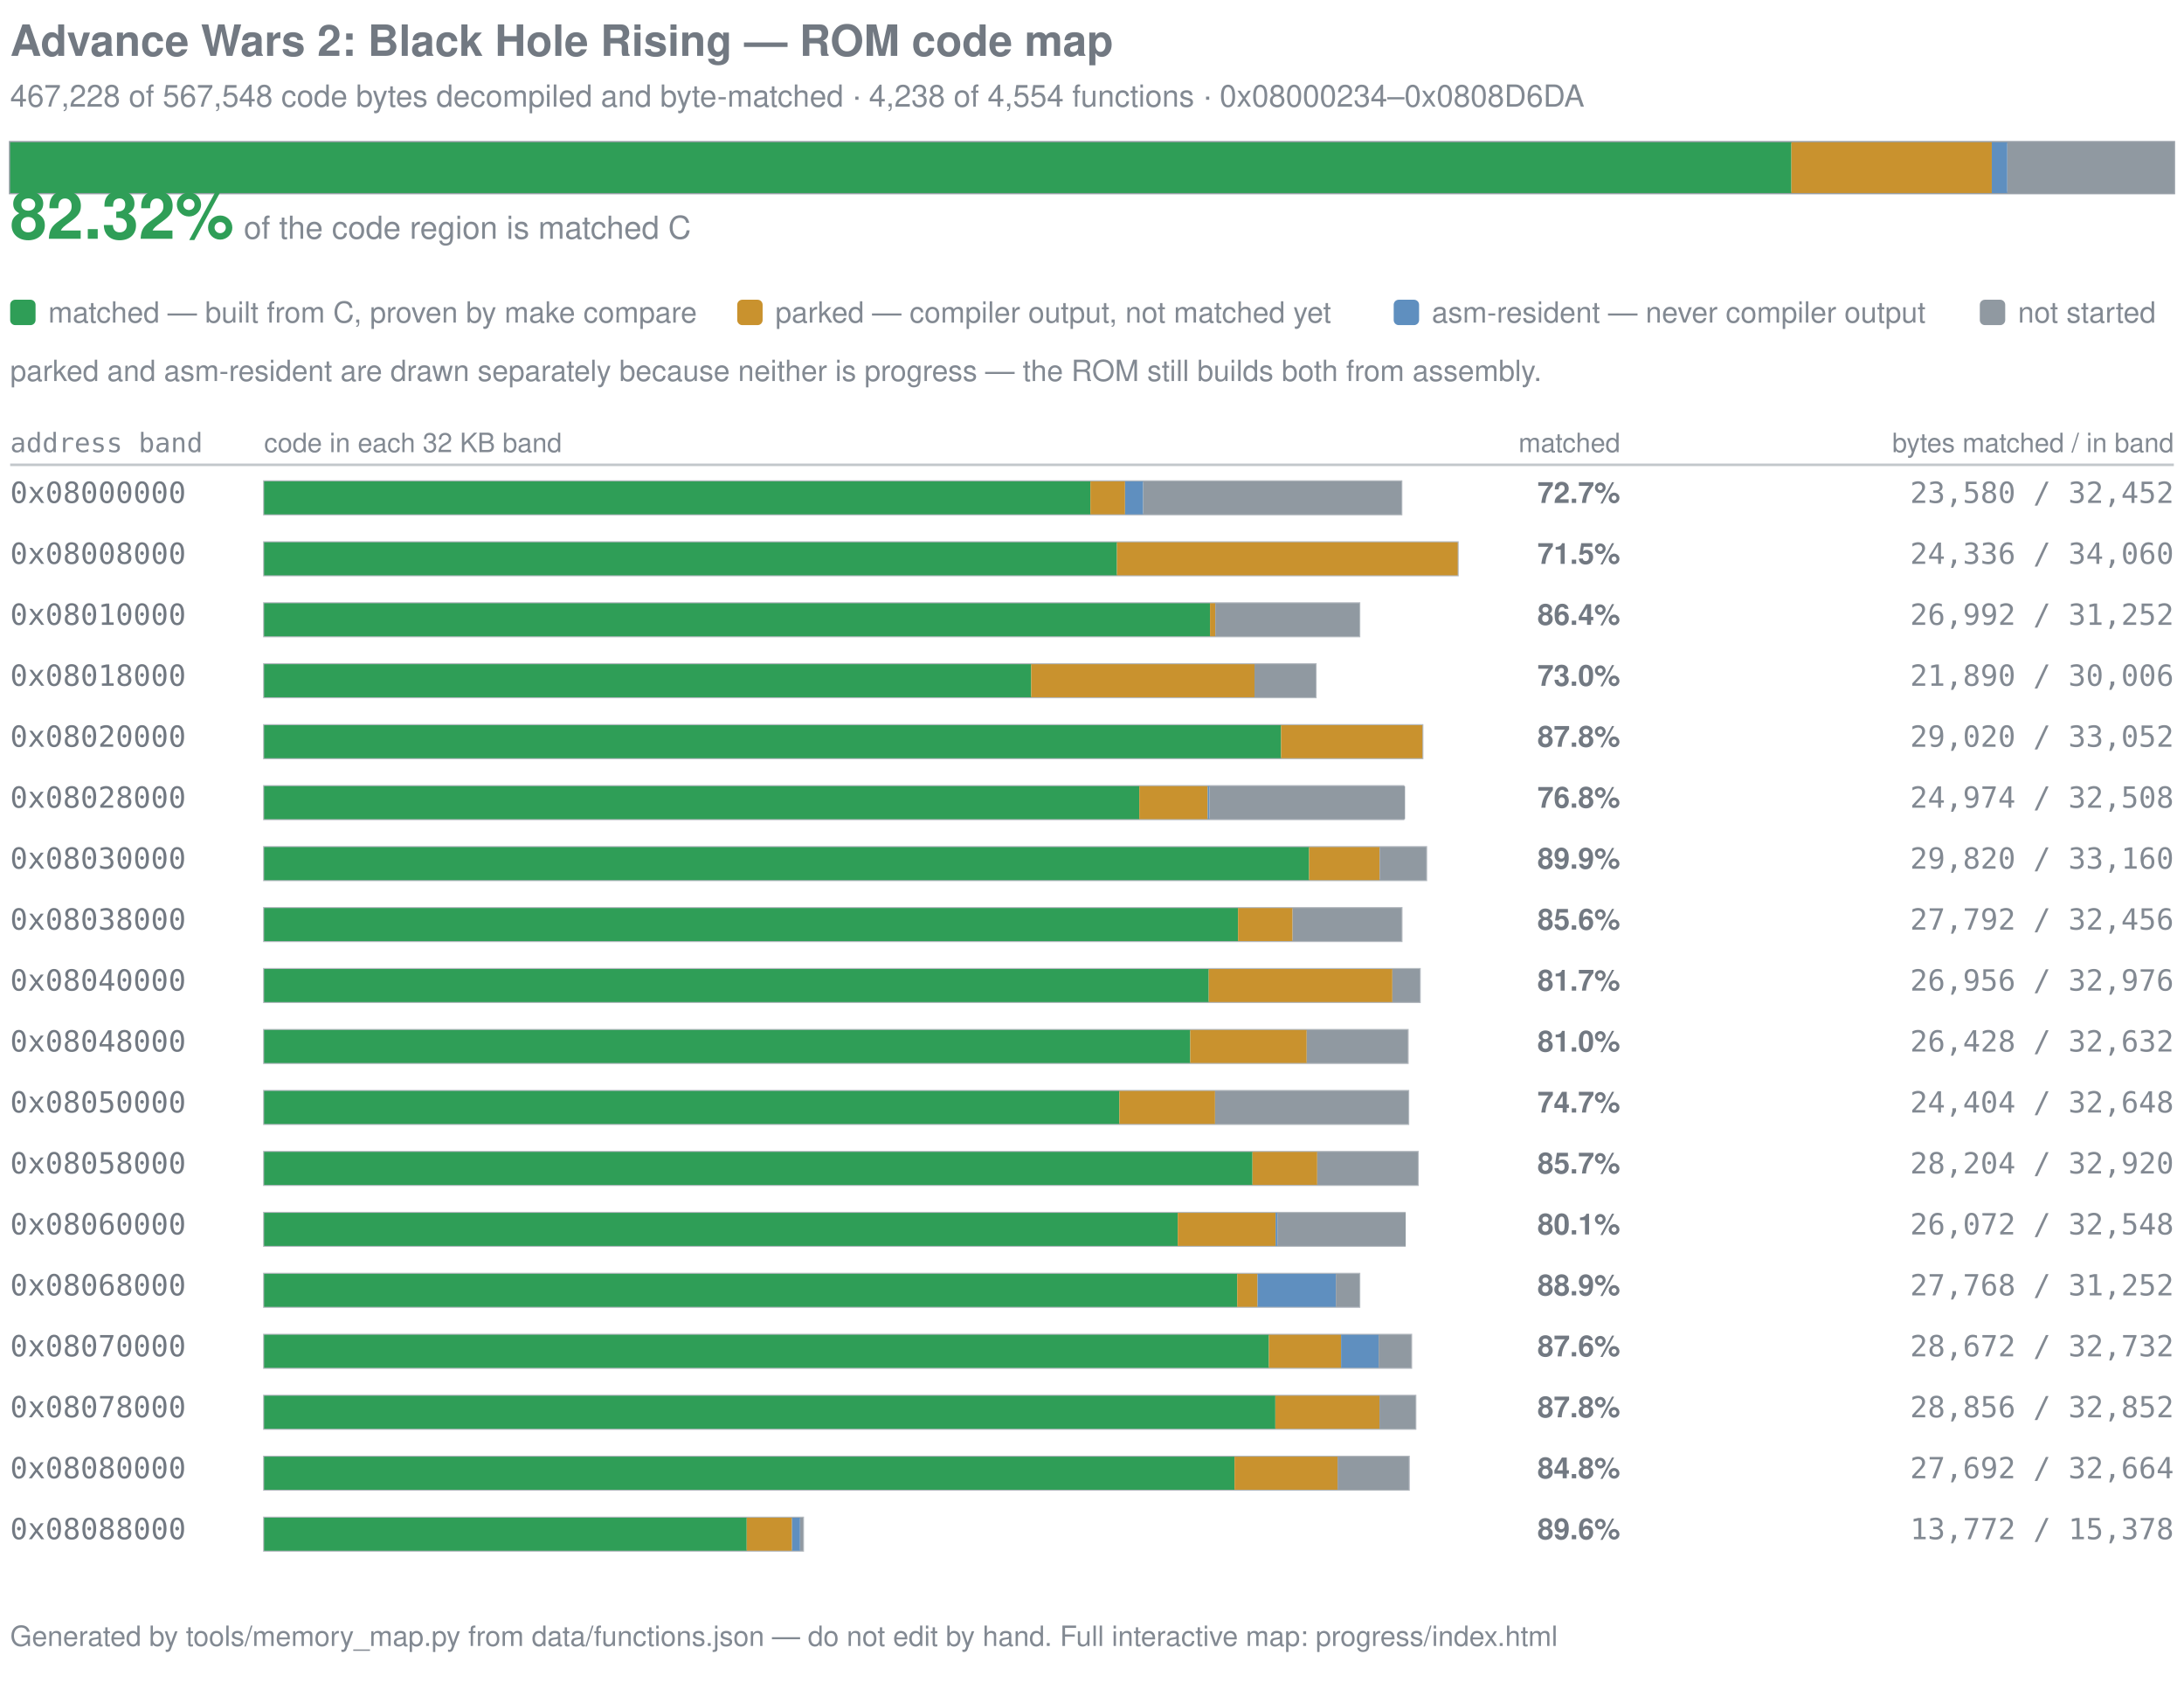
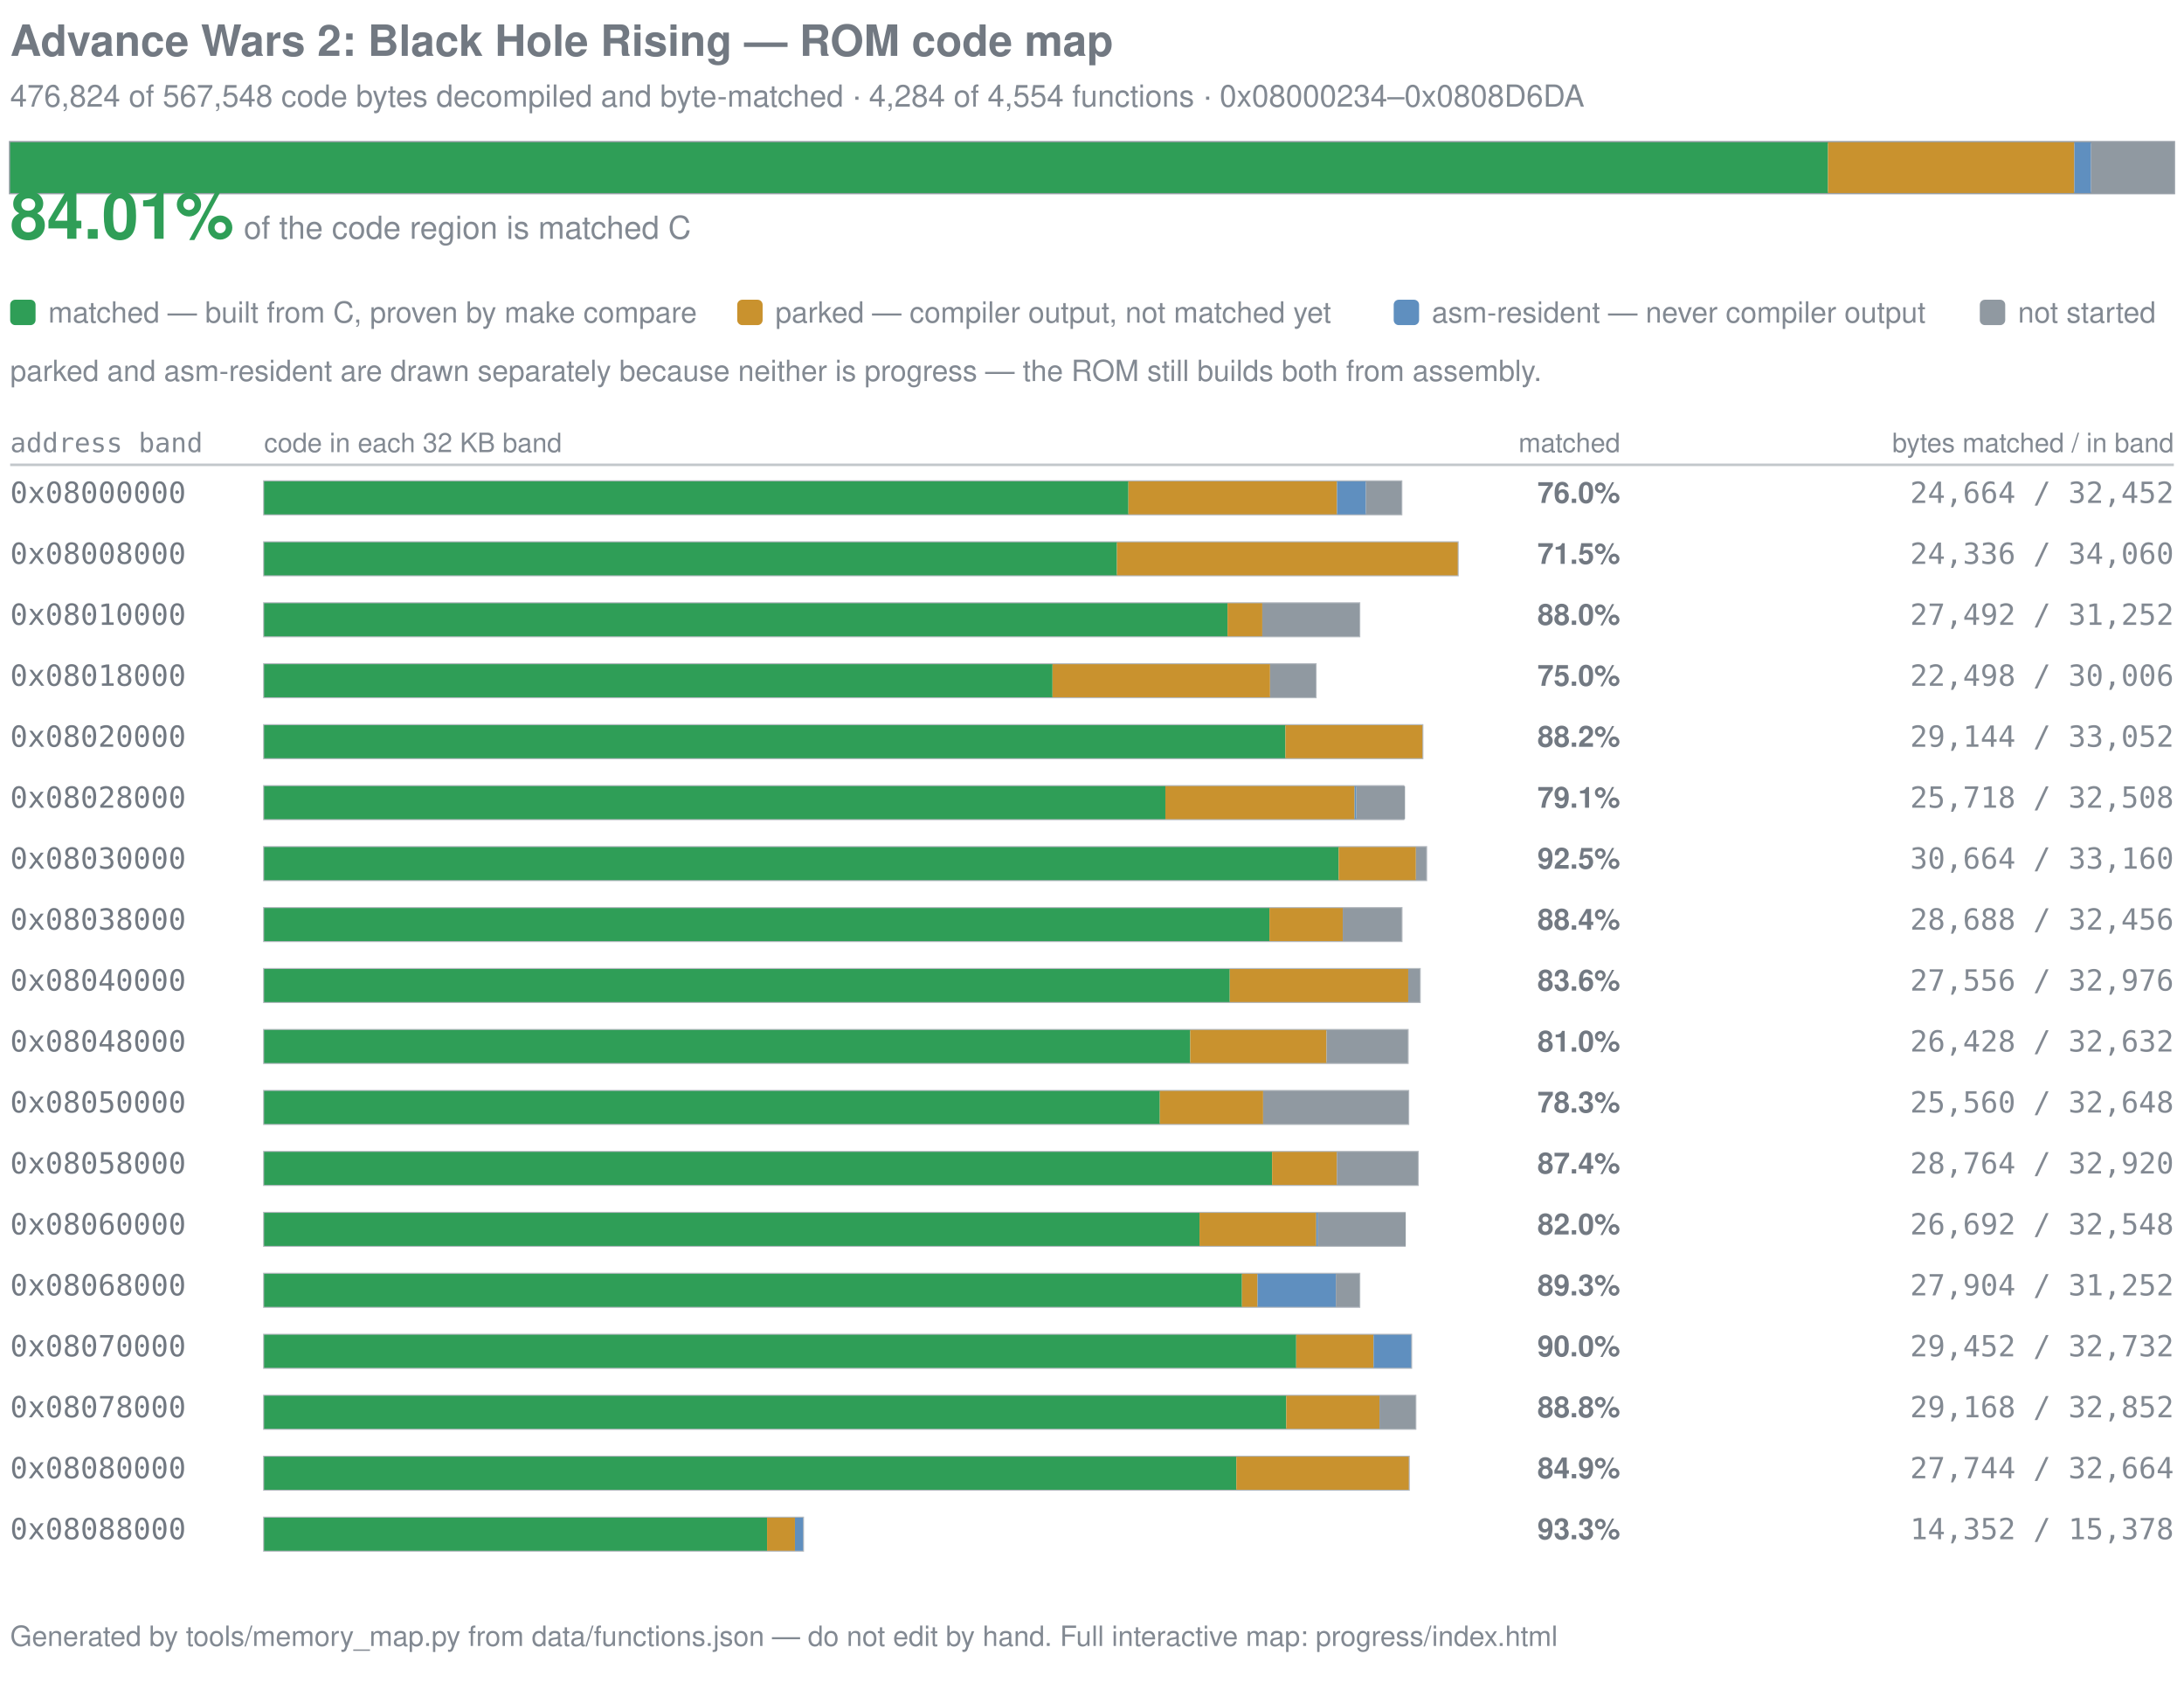
- <svg xmlns="http://www.w3.org/2000/svg" width="860" height="662" viewBox="0 0 860 662" role="img" aria-label="Advance Wars 2: Black Hole Rising decompilation progress by ROM address: 82.32% of code bytes matched">
+ <svg xmlns="http://www.w3.org/2000/svg" width="860" height="662" viewBox="0 0 860 662" role="img" aria-label="Advance Wars 2: Black Hole Rising decompilation progress by ROM address: 84.01% of code bytes matched">
  <text x="4.0" y="22.0" font-family="-apple-system, BlinkMacSystemFont, Segoe UI, Helvetica, Arial, sans-serif" font-size="17" fill="#727982" font-weight="600">Advance Wars 2: Black Hole Rising — ROM code map</text>
-   <text x="4.0" y="42.0" font-family="-apple-system, BlinkMacSystemFont, Segoe UI, Helvetica, Arial, sans-serif" font-size="12" fill="#828992">467,228 of 567,548 code bytes decompiled and byte-matched  ·  4,238 of 4,554 functions  ·  0x08000234–0x0808D6DA</text>
+   <text x="4.0" y="42.0" font-family="-apple-system, BlinkMacSystemFont, Segoe UI, Helvetica, Arial, sans-serif" font-size="12" fill="#828992">476,824 of 567,548 code bytes decompiled and byte-matched  ·  4,284 of 4,554 functions  ·  0x08000234–0x0808D6DA</text>
  <rect x="4" y="56" width="852" height="20" fill="none" stroke="#9aa1a9" stroke-width="1" />
-   <rect x="4.00" y="56.0" width="701.40" height="20.0" fill="#2f9e57" />
-   <rect x="705.40" y="56.0" width="78.91" height="20.0" fill="#c9922e" />
-   <rect x="784.31" y="56.0" width="6.12" height="20.0" fill="#5f8fbf" />
-   <rect x="790.44" y="56.0" width="65.56" height="20.0" fill="#9099a1" />
-   <text x="4.0" y="94.0" font-family="-apple-system, BlinkMacSystemFont, Segoe UI, Helvetica, Arial, sans-serif" font-size="26" fill="#2f9e57" font-weight="700">82.32%</text>
+   <rect x="4.00" y="56.0" width="715.81" height="20.0" fill="#2f9e57" />
+   <rect x="719.81" y="56.0" width="97.00" height="20.0" fill="#c9922e" />
+   <rect x="816.81" y="56.0" width="6.59" height="20.0" fill="#5f8fbf" />
+   <rect x="823.39" y="56.0" width="32.61" height="20.0" fill="#9099a1" />
+   <text x="4.0" y="94.0" font-family="-apple-system, BlinkMacSystemFont, Segoe UI, Helvetica, Arial, sans-serif" font-size="26" fill="#2f9e57" font-weight="700">84.01%</text>
  <text x="96.0" y="94.0" font-family="-apple-system, BlinkMacSystemFont, Segoe UI, Helvetica, Arial, sans-serif" font-size="12.5" fill="#828992">of the code region is matched C</text>
  <rect x="4.0" y="118.0" width="10" height="10" rx="2" fill="#2f9e57" />
  <text x="19.0" y="127.0" font-family="-apple-system, BlinkMacSystemFont, Segoe UI, Helvetica, Arial, sans-serif" font-size="11.5" fill="#828992">matched — built from C, proven by make compare</text>
  <rect x="290.3" y="118.0" width="10" height="10" rx="2" fill="#c9922e" />
  <text x="305.3" y="127.0" font-family="-apple-system, BlinkMacSystemFont, Segoe UI, Helvetica, Arial, sans-serif" font-size="11.5" fill="#828992">parked — compiler output, not matched yet</text>
  <rect x="548.8" y="118.0" width="10" height="10" rx="2" fill="#5f8fbf" />
  <text x="563.8" y="127.0" font-family="-apple-system, BlinkMacSystemFont, Segoe UI, Helvetica, Arial, sans-serif" font-size="11.5" fill="#828992">asm-resident — never compiler output</text>
  <rect x="779.6" y="118.0" width="10" height="10" rx="2" fill="#9099a1" />
  <text x="794.6" y="127.0" font-family="-apple-system, BlinkMacSystemFont, Segoe UI, Helvetica, Arial, sans-serif" font-size="11.5" fill="#828992">not started</text>
  <text x="4.0" y="150.0" font-family="-apple-system, BlinkMacSystemFont, Segoe UI, Helvetica, Arial, sans-serif" font-size="11.5" fill="#828992">parked and asm-resident are drawn separately because neither is progress — the ROM still builds both from assembly.</text>
  <text x="4.0" y="178.0" font-family="ui-monospace, SFMono-Regular, Menlo, Consolas, monospace" font-size="10.5" fill="#828992">address band</text>
  <text x="104.0" y="178.0" font-family="-apple-system, BlinkMacSystemFont, Segoe UI, Helvetica, Arial, sans-serif" font-size="10.5" fill="#828992">code in each 32 KB band</text>
  <text x="638.0" y="178.0" font-family="-apple-system, BlinkMacSystemFont, Segoe UI, Helvetica, Arial, sans-serif" font-size="10.5" fill="#828992" text-anchor="end">matched</text>
  <text x="856.0" y="178.0" font-family="-apple-system, BlinkMacSystemFont, Segoe UI, Helvetica, Arial, sans-serif" font-size="10.5" fill="#828992" text-anchor="end">bytes matched / in band</text>
  <line x1="4" y1="183.0" x2="856" y2="183.0" stroke="#9aa1a9" stroke-width="1" opacity="0.6" />
  <text x="4.0" y="198.0" font-family="ui-monospace, SFMono-Regular, Menlo, Consolas, monospace" font-size="11.5" fill="#727982">0x08000000</text>
  <rect x="104" y="189.5" width="447.81" height="13" fill="none" stroke="#9aa1a9" stroke-width="0.8" opacity="0.75" />
-   <rect x="104.00" y="189.5" width="325.38" height="13.0" fill="#2f9e57" />
-   <rect x="429.38" y="189.5" width="13.63" height="13.0" fill="#c9922e" />
-   <rect x="443.02" y="189.5" width="7.12" height="13.0" fill="#5f8fbf" />
-   <rect x="450.14" y="189.5" width="101.67" height="13.0" fill="#9099a1" />
-   <text x="638.0" y="198.0" font-family="-apple-system, BlinkMacSystemFont, Segoe UI, Helvetica, Arial, sans-serif" font-size="11.5" fill="#727982" font-weight="600" text-anchor="end">72.7%</text>
-   <text x="856.0" y="198.0" font-family="ui-monospace, SFMono-Regular, Menlo, Consolas, monospace" font-size="11.5" fill="#828992" text-anchor="end">23,580 / 32,452</text>
+   <rect x="104.00" y="189.5" width="340.34" height="13.0" fill="#2f9e57" />
+   <rect x="444.34" y="189.5" width="82.13" height="13.0" fill="#c9922e" />
+   <rect x="526.48" y="189.5" width="11.37" height="13.0" fill="#5f8fbf" />
+   <rect x="537.85" y="189.5" width="13.96" height="13.0" fill="#9099a1" />
+   <text x="638.0" y="198.0" font-family="-apple-system, BlinkMacSystemFont, Segoe UI, Helvetica, Arial, sans-serif" font-size="11.5" fill="#727982" font-weight="600" text-anchor="end">76.0%</text>
+   <text x="856.0" y="198.0" font-family="ui-monospace, SFMono-Regular, Menlo, Consolas, monospace" font-size="11.5" fill="#828992" text-anchor="end">24,664 / 32,452</text>
  <text x="4.0" y="222.0" font-family="ui-monospace, SFMono-Regular, Menlo, Consolas, monospace" font-size="11.5" fill="#727982">0x08008000</text>
  <rect x="104" y="213.5" width="470.00" height="13" fill="none" stroke="#9aa1a9" stroke-width="0.8" opacity="0.75" />
  <rect x="104.00" y="213.5" width="335.82" height="13.0" fill="#2f9e57" />
  <rect x="439.82" y="213.5" width="134.18" height="13.0" fill="#c9922e" />
  <text x="638.0" y="222.0" font-family="-apple-system, BlinkMacSystemFont, Segoe UI, Helvetica, Arial, sans-serif" font-size="11.5" fill="#727982" font-weight="600" text-anchor="end">71.5%</text>
  <text x="856.0" y="222.0" font-family="ui-monospace, SFMono-Regular, Menlo, Consolas, monospace" font-size="11.5" fill="#828992" text-anchor="end">24,336 / 34,060</text>
  <text x="4.0" y="246.0" font-family="ui-monospace, SFMono-Regular, Menlo, Consolas, monospace" font-size="11.5" fill="#727982">0x08010000</text>
  <rect x="104" y="237.5" width="431.25" height="13" fill="none" stroke="#9aa1a9" stroke-width="0.8" opacity="0.75" />
-   <rect x="104.00" y="237.5" width="372.47" height="13.0" fill="#2f9e57" />
-   <rect x="476.47" y="237.5" width="2.10" height="13.0" fill="#c9922e" />
-   <rect x="478.56" y="237.5" width="56.69" height="13.0" fill="#9099a1" />
-   <text x="638.0" y="246.0" font-family="-apple-system, BlinkMacSystemFont, Segoe UI, Helvetica, Arial, sans-serif" font-size="11.5" fill="#727982" font-weight="600" text-anchor="end">86.4%</text>
-   <text x="856.0" y="246.0" font-family="ui-monospace, SFMono-Regular, Menlo, Consolas, monospace" font-size="11.5" fill="#828992" text-anchor="end">26,992 / 31,252</text>
+   <rect x="104.00" y="237.5" width="379.37" height="13.0" fill="#2f9e57" />
+   <rect x="483.37" y="237.5" width="13.69" height="13.0" fill="#c9922e" />
+   <rect x="497.06" y="237.5" width="38.20" height="13.0" fill="#9099a1" />
+   <text x="638.0" y="246.0" font-family="-apple-system, BlinkMacSystemFont, Segoe UI, Helvetica, Arial, sans-serif" font-size="11.5" fill="#727982" font-weight="600" text-anchor="end">88.0%</text>
+   <text x="856.0" y="246.0" font-family="ui-monospace, SFMono-Regular, Menlo, Consolas, monospace" font-size="11.5" fill="#828992" text-anchor="end">27,492 / 31,252</text>
  <text x="4.0" y="270.0" font-family="ui-monospace, SFMono-Regular, Menlo, Consolas, monospace" font-size="11.5" fill="#727982">0x08018000</text>
  <rect x="104" y="261.5" width="414.06" height="13" fill="none" stroke="#9aa1a9" stroke-width="0.8" opacity="0.75" />
-   <rect x="104.00" y="261.5" width="302.06" height="13.0" fill="#2f9e57" />
-   <rect x="406.06" y="261.5" width="87.93" height="13.0" fill="#c9922e" />
-   <rect x="493.99" y="261.5" width="24.07" height="13.0" fill="#9099a1" />
-   <text x="638.0" y="270.0" font-family="-apple-system, BlinkMacSystemFont, Segoe UI, Helvetica, Arial, sans-serif" font-size="11.5" fill="#727982" font-weight="600" text-anchor="end">73.0%</text>
-   <text x="856.0" y="270.0" font-family="ui-monospace, SFMono-Regular, Menlo, Consolas, monospace" font-size="11.5" fill="#828992" text-anchor="end">21,890 / 30,006</text>
+   <rect x="104.00" y="261.5" width="310.45" height="13.0" fill="#2f9e57" />
+   <rect x="414.45" y="261.5" width="85.67" height="13.0" fill="#c9922e" />
+   <rect x="500.12" y="261.5" width="17.94" height="13.0" fill="#9099a1" />
+   <text x="638.0" y="270.0" font-family="-apple-system, BlinkMacSystemFont, Segoe UI, Helvetica, Arial, sans-serif" font-size="11.5" fill="#727982" font-weight="600" text-anchor="end">75.0%</text>
+   <text x="856.0" y="270.0" font-family="ui-monospace, SFMono-Regular, Menlo, Consolas, monospace" font-size="11.5" fill="#828992" text-anchor="end">22,498 / 30,006</text>
  <text x="4.0" y="294.0" font-family="ui-monospace, SFMono-Regular, Menlo, Consolas, monospace" font-size="11.5" fill="#727982">0x08020000</text>
  <rect x="104" y="285.5" width="456.09" height="13" fill="none" stroke="#9aa1a9" stroke-width="0.8" opacity="0.75" />
-   <rect x="104.00" y="285.5" width="400.45" height="13.0" fill="#2f9e57" />
-   <rect x="504.45" y="285.5" width="55.64" height="13.0" fill="#c9922e" />
-   <text x="638.0" y="294.0" font-family="-apple-system, BlinkMacSystemFont, Segoe UI, Helvetica, Arial, sans-serif" font-size="11.5" fill="#727982" font-weight="600" text-anchor="end">87.8%</text>
-   <text x="856.0" y="294.0" font-family="ui-monospace, SFMono-Regular, Menlo, Consolas, monospace" font-size="11.5" fill="#828992" text-anchor="end">29,020 / 33,052</text>
+   <rect x="104.00" y="285.5" width="402.16" height="13.0" fill="#2f9e57" />
+   <rect x="506.16" y="285.5" width="53.93" height="13.0" fill="#c9922e" />
+   <text x="638.0" y="294.0" font-family="-apple-system, BlinkMacSystemFont, Segoe UI, Helvetica, Arial, sans-serif" font-size="11.5" fill="#727982" font-weight="600" text-anchor="end">88.2%</text>
+   <text x="856.0" y="294.0" font-family="ui-monospace, SFMono-Regular, Menlo, Consolas, monospace" font-size="11.5" fill="#828992" text-anchor="end">29,144 / 33,052</text>
  <text x="4.0" y="318.0" font-family="ui-monospace, SFMono-Regular, Menlo, Consolas, monospace" font-size="11.5" fill="#727982">0x08028000</text>
  <rect x="104" y="309.5" width="448.58" height="13" fill="none" stroke="#9aa1a9" stroke-width="0.8" opacity="0.75" />
-   <rect x="104.00" y="309.5" width="344.62" height="13.0" fill="#2f9e57" />
-   <rect x="448.62" y="309.5" width="26.94" height="13.0" fill="#c9922e" />
-   <rect x="475.56" y="309.5" width="0.70" height="13.0" fill="#5f8fbf" />
-   <rect x="476.26" y="309.5" width="77.00" height="13.0" fill="#9099a1" />
-   <text x="638.0" y="318.0" font-family="-apple-system, BlinkMacSystemFont, Segoe UI, Helvetica, Arial, sans-serif" font-size="11.5" fill="#727982" font-weight="600" text-anchor="end">76.8%</text>
-   <text x="856.0" y="318.0" font-family="ui-monospace, SFMono-Regular, Menlo, Consolas, monospace" font-size="11.5" fill="#828992" text-anchor="end">24,974 / 32,508</text>
+   <rect x="104.00" y="309.5" width="354.89" height="13.0" fill="#2f9e57" />
+   <rect x="458.89" y="309.5" width="74.52" height="13.0" fill="#c9922e" />
+   <rect x="533.40" y="309.5" width="0.70" height="13.0" fill="#5f8fbf" />
+   <rect x="534.10" y="309.5" width="19.15" height="13.0" fill="#9099a1" />
+   <text x="638.0" y="318.0" font-family="-apple-system, BlinkMacSystemFont, Segoe UI, Helvetica, Arial, sans-serif" font-size="11.5" fill="#727982" font-weight="600" text-anchor="end">79.1%</text>
+   <text x="856.0" y="318.0" font-family="ui-monospace, SFMono-Regular, Menlo, Consolas, monospace" font-size="11.5" fill="#828992" text-anchor="end">25,718 / 32,508</text>
  <text x="4.0" y="342.0" font-family="ui-monospace, SFMono-Regular, Menlo, Consolas, monospace" font-size="11.5" fill="#727982">0x08030000</text>
  <rect x="104" y="333.5" width="457.58" height="13" fill="none" stroke="#9aa1a9" stroke-width="0.8" opacity="0.75" />
-   <rect x="104.00" y="333.5" width="411.49" height="13.0" fill="#2f9e57" />
-   <rect x="515.49" y="333.5" width="27.76" height="13.0" fill="#c9922e" />
-   <rect x="543.26" y="333.5" width="18.33" height="13.0" fill="#9099a1" />
-   <text x="638.0" y="342.0" font-family="-apple-system, BlinkMacSystemFont, Segoe UI, Helvetica, Arial, sans-serif" font-size="11.5" fill="#727982" font-weight="600" text-anchor="end">89.9%</text>
-   <text x="856.0" y="342.0" font-family="ui-monospace, SFMono-Regular, Menlo, Consolas, monospace" font-size="11.5" fill="#828992" text-anchor="end">29,820 / 33,160</text>
+   <rect x="104.00" y="333.5" width="423.14" height="13.0" fill="#2f9e57" />
+   <rect x="527.14" y="333.5" width="30.41" height="13.0" fill="#c9922e" />
+   <rect x="557.55" y="333.5" width="4.03" height="13.0" fill="#9099a1" />
+   <text x="638.0" y="342.0" font-family="-apple-system, BlinkMacSystemFont, Segoe UI, Helvetica, Arial, sans-serif" font-size="11.5" fill="#727982" font-weight="600" text-anchor="end">92.5%</text>
+   <text x="856.0" y="342.0" font-family="ui-monospace, SFMono-Regular, Menlo, Consolas, monospace" font-size="11.5" fill="#828992" text-anchor="end">30,664 / 33,160</text>
  <text x="4.0" y="366.0" font-family="ui-monospace, SFMono-Regular, Menlo, Consolas, monospace" font-size="11.5" fill="#727982">0x08038000</text>
  <rect x="104" y="357.5" width="447.87" height="13" fill="none" stroke="#9aa1a9" stroke-width="0.8" opacity="0.75" />
-   <rect x="104.00" y="357.5" width="383.51" height="13.0" fill="#2f9e57" />
-   <rect x="487.51" y="357.5" width="21.47" height="13.0" fill="#c9922e" />
-   <rect x="508.98" y="357.5" width="42.89" height="13.0" fill="#9099a1" />
-   <text x="638.0" y="366.0" font-family="-apple-system, BlinkMacSystemFont, Segoe UI, Helvetica, Arial, sans-serif" font-size="11.5" fill="#727982" font-weight="600" text-anchor="end">85.6%</text>
-   <text x="856.0" y="366.0" font-family="ui-monospace, SFMono-Regular, Menlo, Consolas, monospace" font-size="11.5" fill="#828992" text-anchor="end">27,792 / 32,456</text>
+   <rect x="104.00" y="357.5" width="395.87" height="13.0" fill="#2f9e57" />
+   <rect x="499.87" y="357.5" width="28.87" height="13.0" fill="#c9922e" />
+   <rect x="528.74" y="357.5" width="23.13" height="13.0" fill="#9099a1" />
+   <text x="638.0" y="366.0" font-family="-apple-system, BlinkMacSystemFont, Segoe UI, Helvetica, Arial, sans-serif" font-size="11.5" fill="#727982" font-weight="600" text-anchor="end">88.4%</text>
+   <text x="856.0" y="366.0" font-family="ui-monospace, SFMono-Regular, Menlo, Consolas, monospace" font-size="11.5" fill="#828992" text-anchor="end">28,688 / 32,456</text>
  <text x="4.0" y="390.0" font-family="ui-monospace, SFMono-Regular, Menlo, Consolas, monospace" font-size="11.5" fill="#727982">0x08040000</text>
  <rect x="104" y="381.5" width="455.04" height="13" fill="none" stroke="#9aa1a9" stroke-width="0.8" opacity="0.75" />
-   <rect x="104.00" y="381.5" width="371.97" height="13.0" fill="#2f9e57" />
-   <rect x="475.97" y="381.5" width="72.31" height="13.0" fill="#c9922e" />
-   <rect x="548.28" y="381.5" width="10.76" height="13.0" fill="#9099a1" />
-   <text x="638.0" y="390.0" font-family="-apple-system, BlinkMacSystemFont, Segoe UI, Helvetica, Arial, sans-serif" font-size="11.5" fill="#727982" font-weight="600" text-anchor="end">81.7%</text>
-   <text x="856.0" y="390.0" font-family="ui-monospace, SFMono-Regular, Menlo, Consolas, monospace" font-size="11.5" fill="#828992" text-anchor="end">26,956 / 32,976</text>
+   <rect x="104.00" y="381.5" width="380.25" height="13.0" fill="#2f9e57" />
+   <rect x="484.25" y="381.5" width="70.27" height="13.0" fill="#c9922e" />
+   <rect x="554.52" y="381.5" width="4.53" height="13.0" fill="#9099a1" />
+   <text x="638.0" y="390.0" font-family="-apple-system, BlinkMacSystemFont, Segoe UI, Helvetica, Arial, sans-serif" font-size="11.5" fill="#727982" font-weight="600" text-anchor="end">83.6%</text>
+   <text x="856.0" y="390.0" font-family="ui-monospace, SFMono-Regular, Menlo, Consolas, monospace" font-size="11.5" fill="#828992" text-anchor="end">27,556 / 32,976</text>
  <text x="4.0" y="414.0" font-family="ui-monospace, SFMono-Regular, Menlo, Consolas, monospace" font-size="11.5" fill="#727982">0x08048000</text>
  <rect x="104" y="405.5" width="450.29" height="13" fill="none" stroke="#9aa1a9" stroke-width="0.8" opacity="0.75" />
  <rect x="104.00" y="405.5" width="364.68" height="13.0" fill="#2f9e57" />
-   <rect x="468.68" y="405.5" width="45.87" height="13.0" fill="#c9922e" />
-   <rect x="514.55" y="405.5" width="39.74" height="13.0" fill="#9099a1" />
+   <rect x="468.68" y="405.5" width="53.65" height="13.0" fill="#c9922e" />
+   <rect x="522.34" y="405.5" width="31.96" height="13.0" fill="#9099a1" />
  <text x="638.0" y="414.0" font-family="-apple-system, BlinkMacSystemFont, Segoe UI, Helvetica, Arial, sans-serif" font-size="11.5" fill="#727982" font-weight="600" text-anchor="end">81.0%</text>
  <text x="856.0" y="414.0" font-family="ui-monospace, SFMono-Regular, Menlo, Consolas, monospace" font-size="11.5" fill="#828992" text-anchor="end">26,428 / 32,632</text>
  <text x="4.0" y="438.0" font-family="ui-monospace, SFMono-Regular, Menlo, Consolas, monospace" font-size="11.5" fill="#727982">0x08050000</text>
  <rect x="104" y="429.5" width="450.52" height="13" fill="none" stroke="#9aa1a9" stroke-width="0.8" opacity="0.75" />
-   <rect x="104.00" y="429.5" width="336.76" height="13.0" fill="#2f9e57" />
-   <rect x="440.76" y="429.5" width="37.70" height="13.0" fill="#c9922e" />
-   <rect x="478.45" y="429.5" width="76.06" height="13.0" fill="#9099a1" />
-   <text x="638.0" y="438.0" font-family="-apple-system, BlinkMacSystemFont, Segoe UI, Helvetica, Arial, sans-serif" font-size="11.5" fill="#727982" font-weight="600" text-anchor="end">74.7%</text>
-   <text x="856.0" y="438.0" font-family="ui-monospace, SFMono-Regular, Menlo, Consolas, monospace" font-size="11.5" fill="#828992" text-anchor="end">24,404 / 32,648</text>
+   <rect x="104.00" y="429.5" width="352.71" height="13.0" fill="#2f9e57" />
+   <rect x="456.71" y="429.5" width="40.68" height="13.0" fill="#c9922e" />
+   <rect x="497.39" y="429.5" width="57.13" height="13.0" fill="#9099a1" />
+   <text x="638.0" y="438.0" font-family="-apple-system, BlinkMacSystemFont, Segoe UI, Helvetica, Arial, sans-serif" font-size="11.5" fill="#727982" font-weight="600" text-anchor="end">78.3%</text>
+   <text x="856.0" y="438.0" font-family="ui-monospace, SFMono-Regular, Menlo, Consolas, monospace" font-size="11.5" fill="#828992" text-anchor="end">25,560 / 32,648</text>
  <text x="4.0" y="462.0" font-family="ui-monospace, SFMono-Regular, Menlo, Consolas, monospace" font-size="11.5" fill="#727982">0x08058000</text>
  <rect x="104" y="453.5" width="454.27" height="13" fill="none" stroke="#9aa1a9" stroke-width="0.8" opacity="0.75" />
-   <rect x="104.00" y="453.5" width="389.19" height="13.0" fill="#2f9e57" />
-   <rect x="493.19" y="453.5" width="25.50" height="13.0" fill="#c9922e" />
-   <rect x="518.69" y="453.5" width="39.58" height="13.0" fill="#9099a1" />
-   <text x="638.0" y="462.0" font-family="-apple-system, BlinkMacSystemFont, Segoe UI, Helvetica, Arial, sans-serif" font-size="11.5" fill="#727982" font-weight="600" text-anchor="end">85.7%</text>
-   <text x="856.0" y="462.0" font-family="ui-monospace, SFMono-Regular, Menlo, Consolas, monospace" font-size="11.5" fill="#828992" text-anchor="end">28,204 / 32,920</text>
+   <rect x="104.00" y="453.5" width="396.92" height="13.0" fill="#2f9e57" />
+   <rect x="500.92" y="453.5" width="25.50" height="13.0" fill="#c9922e" />
+   <rect x="526.42" y="453.5" width="31.85" height="13.0" fill="#9099a1" />
+   <text x="638.0" y="462.0" font-family="-apple-system, BlinkMacSystemFont, Segoe UI, Helvetica, Arial, sans-serif" font-size="11.5" fill="#727982" font-weight="600" text-anchor="end">87.4%</text>
+   <text x="856.0" y="462.0" font-family="ui-monospace, SFMono-Regular, Menlo, Consolas, monospace" font-size="11.5" fill="#828992" text-anchor="end">28,764 / 32,920</text>
  <text x="4.0" y="486.0" font-family="ui-monospace, SFMono-Regular, Menlo, Consolas, monospace" font-size="11.5" fill="#727982">0x08060000</text>
  <rect x="104" y="477.5" width="449.14" height="13" fill="none" stroke="#9aa1a9" stroke-width="0.8" opacity="0.75" />
-   <rect x="104.00" y="477.5" width="359.77" height="13.0" fill="#2f9e57" />
-   <rect x="463.77" y="477.5" width="38.53" height="13.0" fill="#c9922e" />
-   <rect x="502.30" y="477.5" width="0.70" height="13.0" fill="#5f8fbf" />
-   <rect x="503.00" y="477.5" width="50.50" height="13.0" fill="#9099a1" />
-   <text x="638.0" y="486.0" font-family="-apple-system, BlinkMacSystemFont, Segoe UI, Helvetica, Arial, sans-serif" font-size="11.5" fill="#727982" font-weight="600" text-anchor="end">80.1%</text>
-   <text x="856.0" y="486.0" font-family="ui-monospace, SFMono-Regular, Menlo, Consolas, monospace" font-size="11.5" fill="#828992" text-anchor="end">26,072 / 32,548</text>
+   <rect x="104.00" y="477.5" width="368.33" height="13.0" fill="#2f9e57" />
+   <rect x="472.33" y="477.5" width="45.98" height="13.0" fill="#c9922e" />
+   <rect x="518.31" y="477.5" width="0.70" height="13.0" fill="#5f8fbf" />
+   <rect x="519.01" y="477.5" width="34.50" height="13.0" fill="#9099a1" />
+   <text x="638.0" y="486.0" font-family="-apple-system, BlinkMacSystemFont, Segoe UI, Helvetica, Arial, sans-serif" font-size="11.5" fill="#727982" font-weight="600" text-anchor="end">82.0%</text>
+   <text x="856.0" y="486.0" font-family="ui-monospace, SFMono-Regular, Menlo, Consolas, monospace" font-size="11.5" fill="#828992" text-anchor="end">26,692 / 32,548</text>
  <text x="4.0" y="510.0" font-family="ui-monospace, SFMono-Regular, Menlo, Consolas, monospace" font-size="11.5" fill="#727982">0x08068000</text>
  <rect x="104" y="501.5" width="431.25" height="13" fill="none" stroke="#9aa1a9" stroke-width="0.8" opacity="0.75" />
-   <rect x="104.00" y="501.5" width="383.18" height="13.0" fill="#2f9e57" />
-   <rect x="487.18" y="501.5" width="8.00" height="13.0" fill="#c9922e" />
+   <rect x="104.00" y="501.5" width="385.05" height="13.0" fill="#2f9e57" />
+   <rect x="489.05" y="501.5" width="6.13" height="13.0" fill="#c9922e" />
  <rect x="495.18" y="501.5" width="30.85" height="13.0" fill="#5f8fbf" />
  <rect x="526.03" y="501.5" width="9.22" height="13.0" fill="#9099a1" />
-   <text x="638.0" y="510.0" font-family="-apple-system, BlinkMacSystemFont, Segoe UI, Helvetica, Arial, sans-serif" font-size="11.5" fill="#727982" font-weight="600" text-anchor="end">88.9%</text>
-   <text x="856.0" y="510.0" font-family="ui-monospace, SFMono-Regular, Menlo, Consolas, monospace" font-size="11.5" fill="#828992" text-anchor="end">27,768 / 31,252</text>
+   <text x="638.0" y="510.0" font-family="-apple-system, BlinkMacSystemFont, Segoe UI, Helvetica, Arial, sans-serif" font-size="11.5" fill="#727982" font-weight="600" text-anchor="end">89.3%</text>
+   <text x="856.0" y="510.0" font-family="ui-monospace, SFMono-Regular, Menlo, Consolas, monospace" font-size="11.5" fill="#828992" text-anchor="end">27,904 / 31,252</text>
  <text x="4.0" y="534.0" font-family="ui-monospace, SFMono-Regular, Menlo, Consolas, monospace" font-size="11.5" fill="#727982">0x08070000</text>
  <rect x="104" y="525.5" width="451.67" height="13" fill="none" stroke="#9aa1a9" stroke-width="0.8" opacity="0.75" />
-   <rect x="104.00" y="525.5" width="395.65" height="13.0" fill="#2f9e57" />
-   <rect x="499.65" y="525.5" width="28.43" height="13.0" fill="#c9922e" />
-   <rect x="528.08" y="525.5" width="14.79" height="13.0" fill="#5f8fbf" />
-   <rect x="542.87" y="525.5" width="12.81" height="13.0" fill="#9099a1" />
-   <text x="638.0" y="534.0" font-family="-apple-system, BlinkMacSystemFont, Segoe UI, Helvetica, Arial, sans-serif" font-size="11.5" fill="#727982" font-weight="600" text-anchor="end">87.6%</text>
-   <text x="856.0" y="534.0" font-family="ui-monospace, SFMono-Regular, Menlo, Consolas, monospace" font-size="11.5" fill="#828992" text-anchor="end">28,672 / 32,732</text>
+   <rect x="104.00" y="525.5" width="406.41" height="13.0" fill="#2f9e57" />
+   <rect x="510.41" y="525.5" width="30.47" height="13.0" fill="#c9922e" />
+   <rect x="540.88" y="525.5" width="14.79" height="13.0" fill="#5f8fbf" />
+   <text x="638.0" y="534.0" font-family="-apple-system, BlinkMacSystemFont, Segoe UI, Helvetica, Arial, sans-serif" font-size="11.5" fill="#727982" font-weight="600" text-anchor="end">90.0%</text>
+   <text x="856.0" y="534.0" font-family="ui-monospace, SFMono-Regular, Menlo, Consolas, monospace" font-size="11.5" fill="#828992" text-anchor="end">29,452 / 32,732</text>
  <text x="4.0" y="558.0" font-family="ui-monospace, SFMono-Regular, Menlo, Consolas, monospace" font-size="11.5" fill="#727982">0x08078000</text>
  <rect x="104" y="549.5" width="453.33" height="13" fill="none" stroke="#9aa1a9" stroke-width="0.8" opacity="0.75" />
-   <rect x="104.00" y="549.5" width="398.19" height="13.0" fill="#2f9e57" />
-   <rect x="502.19" y="549.5" width="41.01" height="13.0" fill="#c9922e" />
+   <rect x="104.00" y="549.5" width="402.49" height="13.0" fill="#2f9e57" />
+   <rect x="506.49" y="549.5" width="36.71" height="13.0" fill="#c9922e" />
  <rect x="543.20" y="549.5" width="14.13" height="13.0" fill="#9099a1" />
-   <text x="638.0" y="558.0" font-family="-apple-system, BlinkMacSystemFont, Segoe UI, Helvetica, Arial, sans-serif" font-size="11.5" fill="#727982" font-weight="600" text-anchor="end">87.8%</text>
-   <text x="856.0" y="558.0" font-family="ui-monospace, SFMono-Regular, Menlo, Consolas, monospace" font-size="11.5" fill="#828992" text-anchor="end">28,856 / 32,852</text>
+   <text x="638.0" y="558.0" font-family="-apple-system, BlinkMacSystemFont, Segoe UI, Helvetica, Arial, sans-serif" font-size="11.5" fill="#727982" font-weight="600" text-anchor="end">88.8%</text>
+   <text x="856.0" y="558.0" font-family="ui-monospace, SFMono-Regular, Menlo, Consolas, monospace" font-size="11.5" fill="#828992" text-anchor="end">29,168 / 32,852</text>
  <text x="4.0" y="582.0" font-family="ui-monospace, SFMono-Regular, Menlo, Consolas, monospace" font-size="11.5" fill="#727982">0x08080000</text>
  <rect x="104" y="573.5" width="450.74" height="13" fill="none" stroke="#9aa1a9" stroke-width="0.8" opacity="0.75" />
-   <rect x="104.00" y="573.5" width="382.13" height="13.0" fill="#2f9e57" />
-   <rect x="486.13" y="573.5" width="40.57" height="13.0" fill="#c9922e" />
-   <rect x="526.70" y="573.5" width="28.04" height="13.0" fill="#9099a1" />
-   <text x="638.0" y="582.0" font-family="-apple-system, BlinkMacSystemFont, Segoe UI, Helvetica, Arial, sans-serif" font-size="11.5" fill="#727982" font-weight="600" text-anchor="end">84.8%</text>
-   <text x="856.0" y="582.0" font-family="ui-monospace, SFMono-Regular, Menlo, Consolas, monospace" font-size="11.5" fill="#828992" text-anchor="end">27,692 / 32,664</text>
+   <rect x="104.00" y="573.5" width="382.84" height="13.0" fill="#2f9e57" />
+   <rect x="486.84" y="573.5" width="67.89" height="13.0" fill="#c9922e" />
+   <text x="638.0" y="582.0" font-family="-apple-system, BlinkMacSystemFont, Segoe UI, Helvetica, Arial, sans-serif" font-size="11.5" fill="#727982" font-weight="600" text-anchor="end">84.9%</text>
+   <text x="856.0" y="582.0" font-family="ui-monospace, SFMono-Regular, Menlo, Consolas, monospace" font-size="11.5" fill="#828992" text-anchor="end">27,744 / 32,664</text>
  <text x="4.0" y="606.0" font-family="ui-monospace, SFMono-Regular, Menlo, Consolas, monospace" font-size="11.5" fill="#727982">0x08088000</text>
  <rect x="104" y="597.5" width="212.20" height="13" fill="none" stroke="#9aa1a9" stroke-width="0.8" opacity="0.75" />
-   <rect x="104.00" y="597.5" width="190.04" height="13.0" fill="#2f9e57" />
-   <rect x="294.04" y="597.5" width="17.83" height="13.0" fill="#c9922e" />
-   <rect x="311.87" y="597.5" width="3.17" height="13.0" fill="#5f8fbf" />
-   <rect x="315.04" y="597.5" width="1.16" height="13.0" fill="#9099a1" />
-   <text x="638.0" y="606.0" font-family="-apple-system, BlinkMacSystemFont, Segoe UI, Helvetica, Arial, sans-serif" font-size="11.5" fill="#727982" font-weight="600" text-anchor="end">89.6%</text>
-   <text x="856.0" y="606.0" font-family="ui-monospace, SFMono-Regular, Menlo, Consolas, monospace" font-size="11.5" fill="#828992" text-anchor="end">13,772 / 15,378</text>
+   <rect x="104.00" y="597.5" width="198.05" height="13.0" fill="#2f9e57" />
+   <rect x="302.05" y="597.5" width="10.98" height="13.0" fill="#c9922e" />
+   <rect x="313.03" y="597.5" width="3.17" height="13.0" fill="#5f8fbf" />
+   <text x="638.0" y="606.0" font-family="-apple-system, BlinkMacSystemFont, Segoe UI, Helvetica, Arial, sans-serif" font-size="11.5" fill="#727982" font-weight="600" text-anchor="end">93.3%</text>
+   <text x="856.0" y="606.0" font-family="ui-monospace, SFMono-Regular, Menlo, Consolas, monospace" font-size="11.5" fill="#828992" text-anchor="end">14,352 / 15,378</text>
  <text x="4.0" y="648.0" font-family="-apple-system, BlinkMacSystemFont, Segoe UI, Helvetica, Arial, sans-serif" font-size="11" fill="#828992">Generated by tools/memory_map.py from data/functions.json — do not edit by hand. Full interactive map: progress/index.html</text>
</svg>
